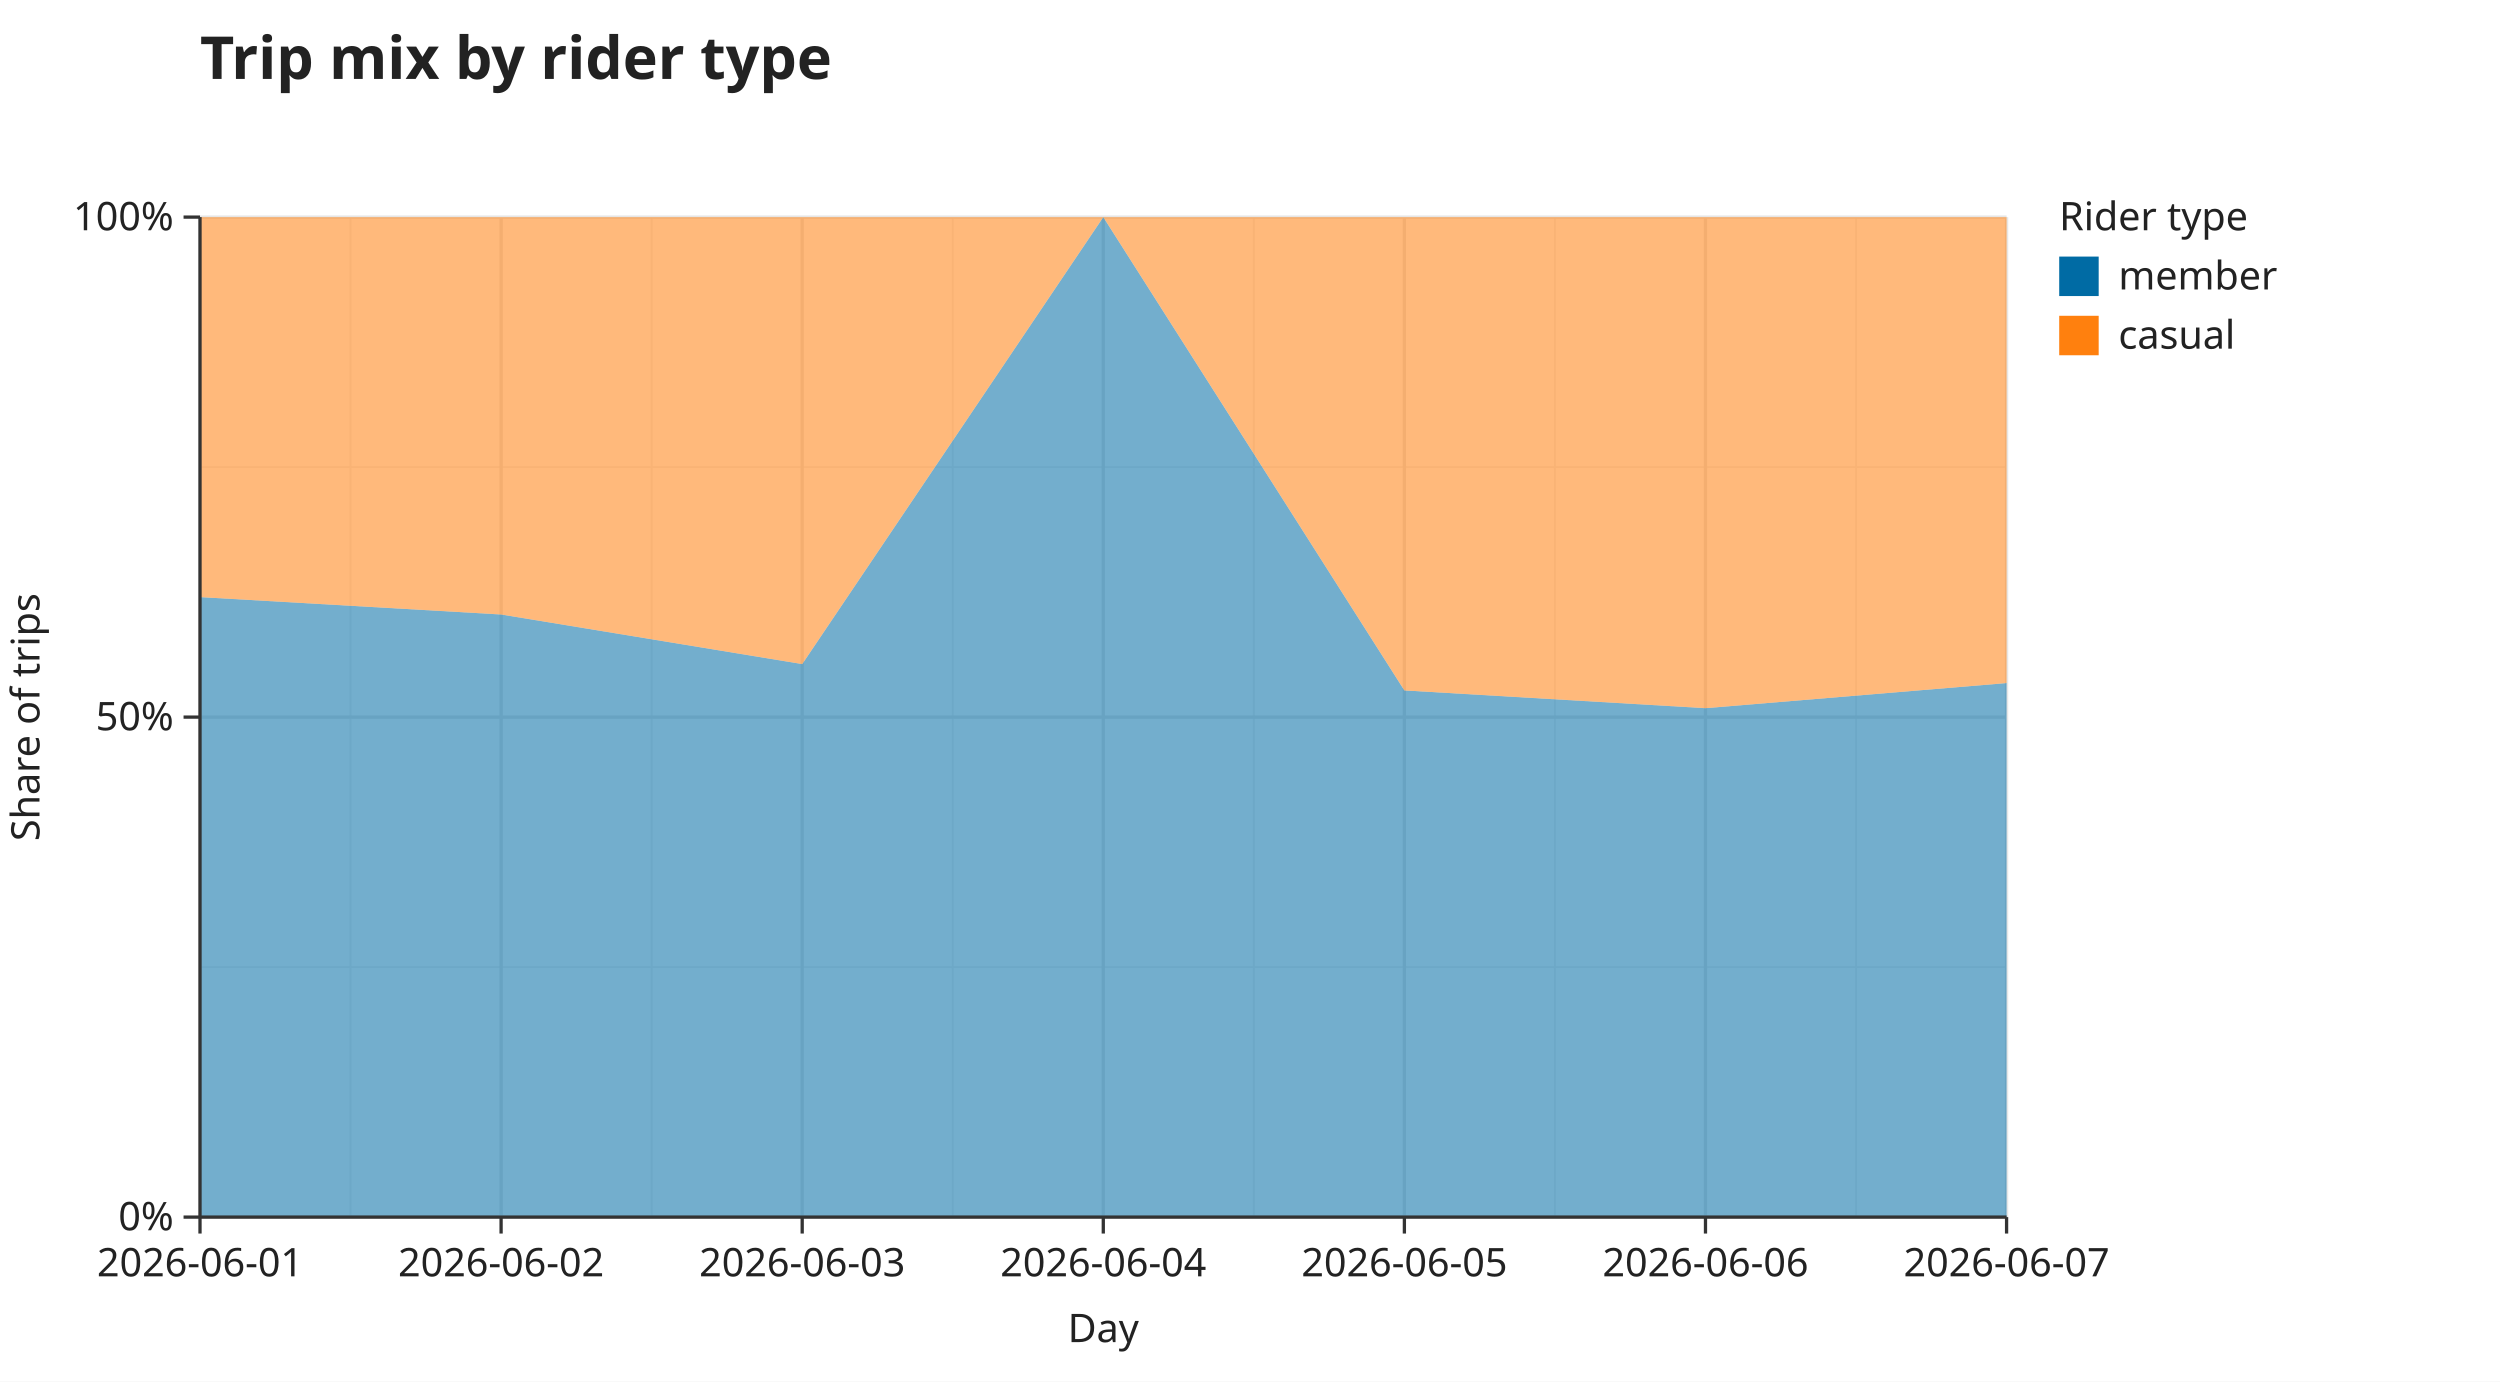
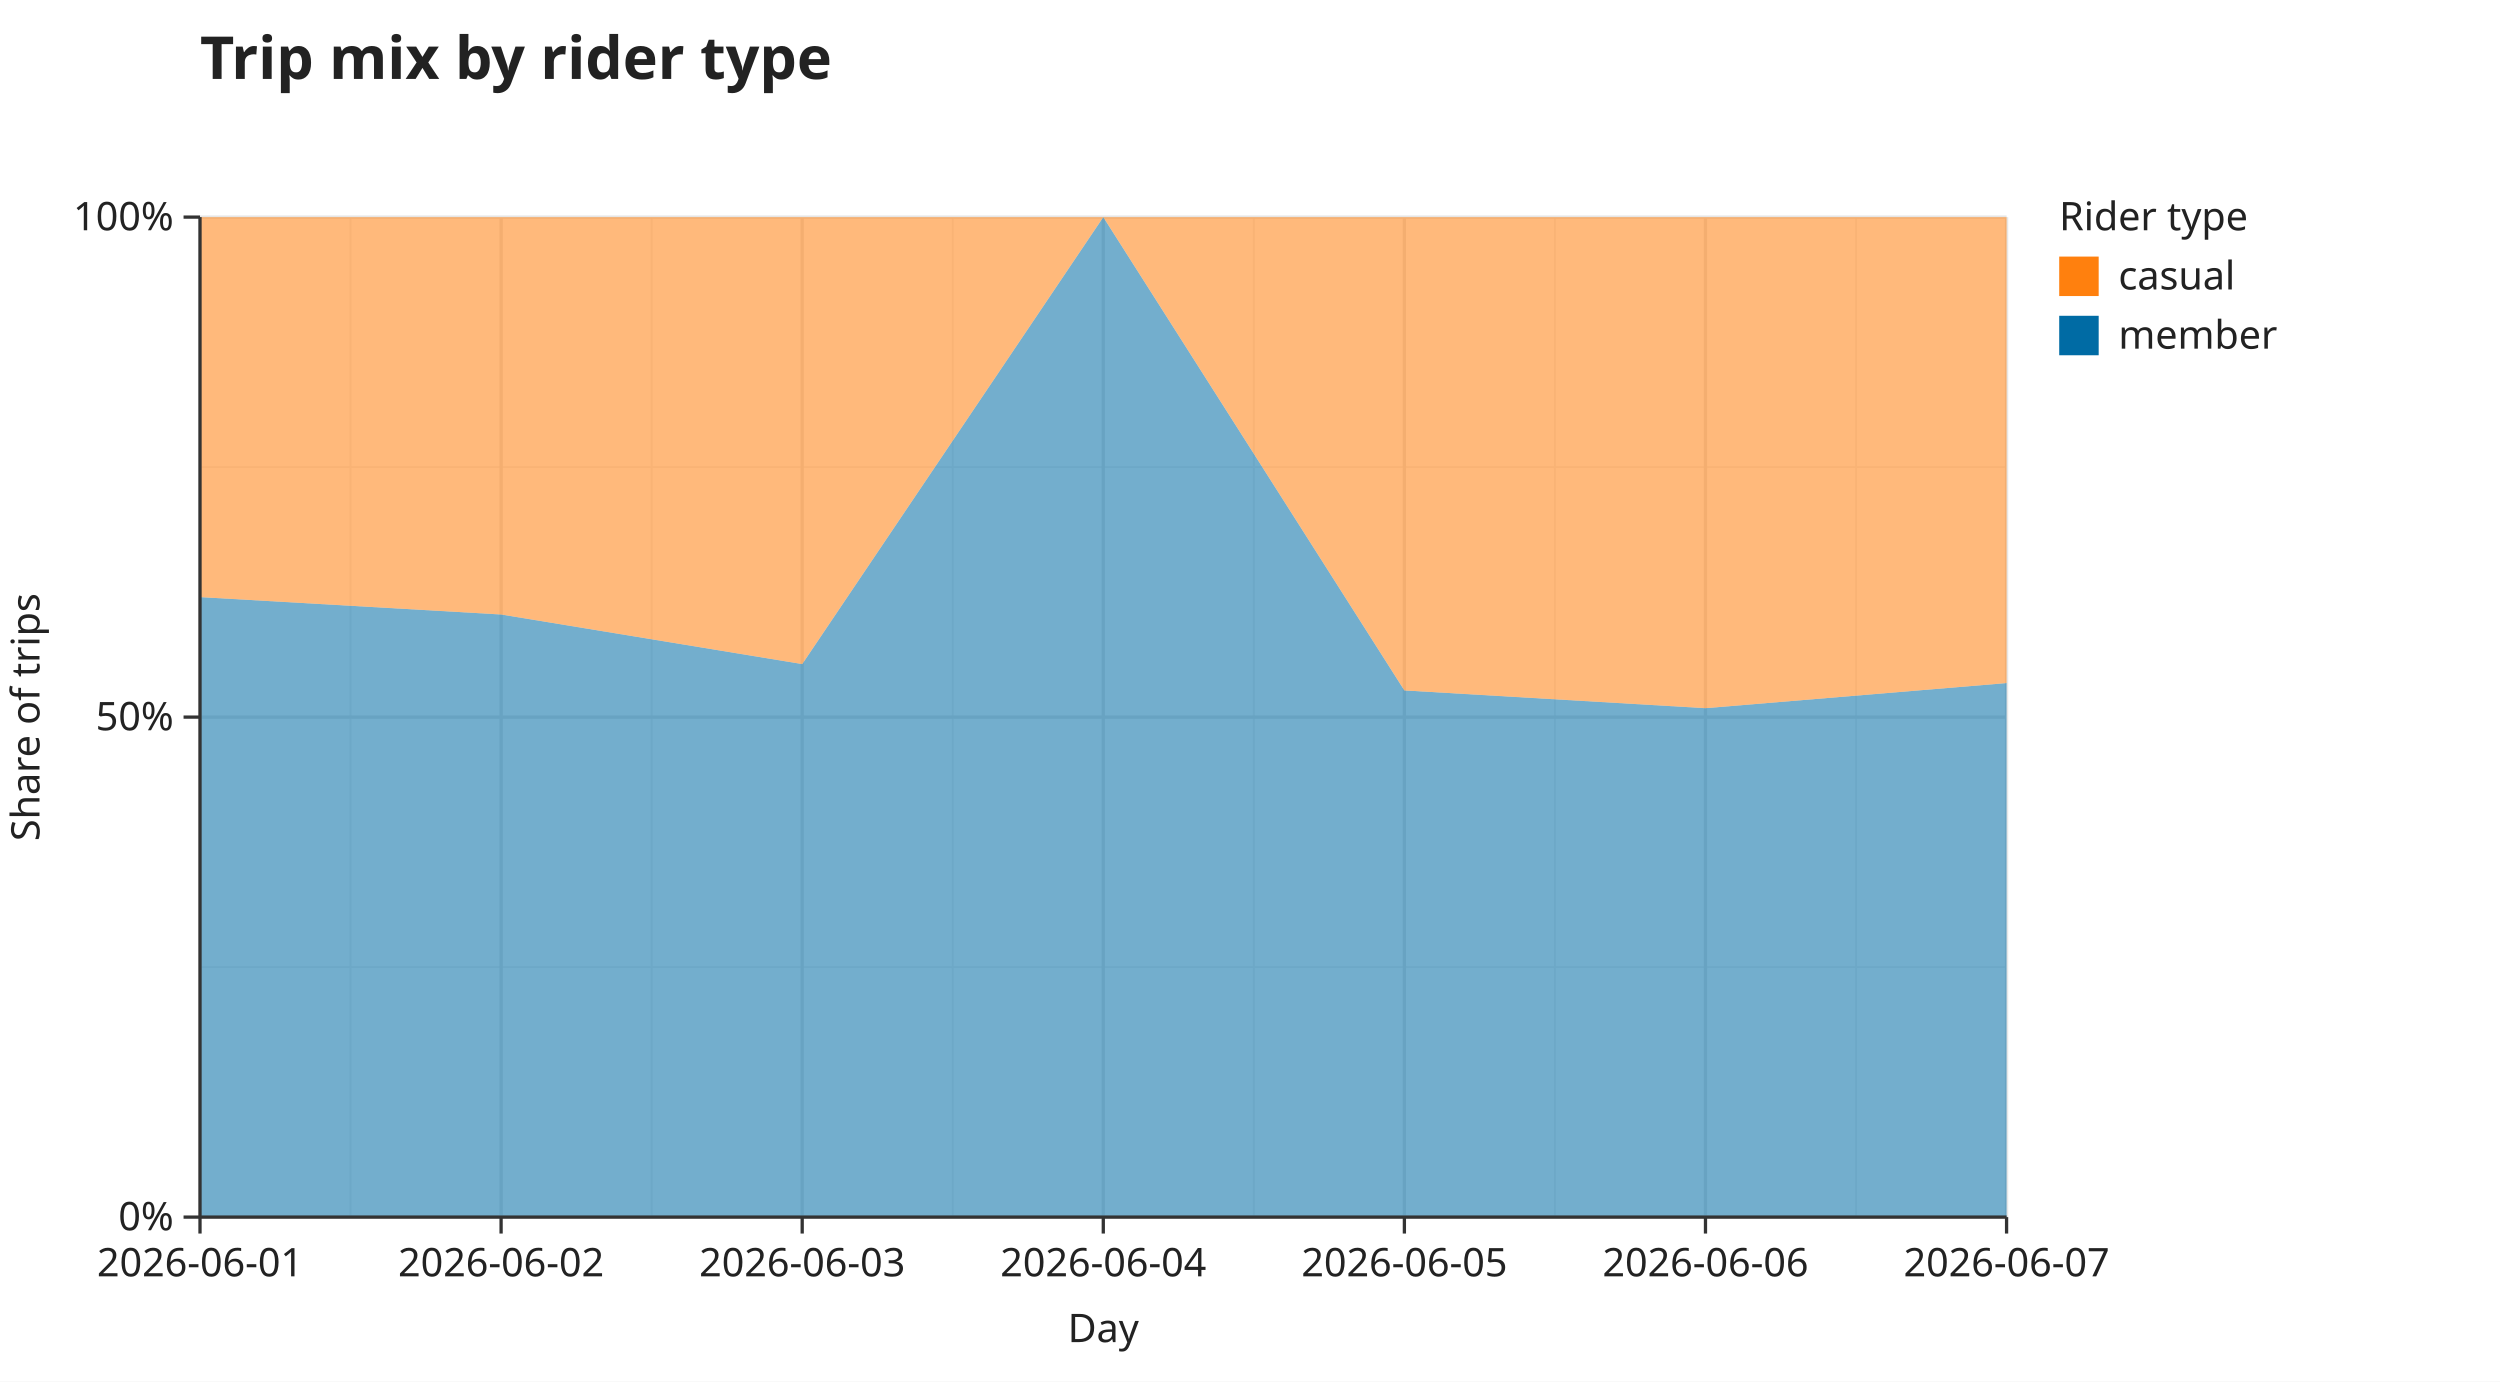
<svg xmlns="http://www.w3.org/2000/svg" width="760" height="420" viewBox="0 0 760 420" role="img" aria-label="Trip mix by rider type">
  <rect class="algraf-background" x="0" y="0" width="760" height="420" fill="#ffffff" />
  <text class="algraf-title" x="60.8" y="24" font-family="system-ui, sans-serif" font-size="18" font-weight="600" fill="#222222">Trip mix by rider type</text>
  <rect class="algraf-plot-area" x="60.8" y="66" width="549.2" height="304" fill="#ffffff" />
  <g class="algraf-grid">
    <line x1="106.567" y1="66" x2="106.567" y2="370" stroke="#f2f2f2" stroke-width="0.6" />
    <line x1="198.1" y1="66" x2="198.1" y2="370" stroke="#f2f2f2" stroke-width="0.6" />
    <line x1="289.633" y1="66" x2="289.633" y2="370" stroke="#f2f2f2" stroke-width="0.6" />
    <line x1="381.167" y1="66" x2="381.167" y2="370" stroke="#f2f2f2" stroke-width="0.6" />
    <line x1="472.7" y1="66" x2="472.7" y2="370" stroke="#f2f2f2" stroke-width="0.6" />
    <line x1="564.233" y1="66" x2="564.233" y2="370" stroke="#f2f2f2" stroke-width="0.6" />
    <line x1="60.8" y1="294" x2="610" y2="294" stroke="#f2f2f2" stroke-width="0.6" />
    <line x1="60.8" y1="142" x2="610" y2="142" stroke="#f2f2f2" stroke-width="0.6" />
    <line x1="60.8" y1="66" x2="60.8" y2="370" stroke="#e6e6e6" stroke-width="1" />
    <line x1="152.333" y1="66" x2="152.333" y2="370" stroke="#e6e6e6" stroke-width="1" />
    <line x1="243.867" y1="66" x2="243.867" y2="370" stroke="#e6e6e6" stroke-width="1" />
    <line x1="335.4" y1="66" x2="335.4" y2="370" stroke="#e6e6e6" stroke-width="1" />
    <line x1="426.933" y1="66" x2="426.933" y2="370" stroke="#e6e6e6" stroke-width="1" />
    <line x1="518.467" y1="66" x2="518.467" y2="370" stroke="#e6e6e6" stroke-width="1" />
    <line x1="610" y1="66" x2="610" y2="370" stroke="#e6e6e6" stroke-width="1" />
    <line x1="60.8" y1="370" x2="610" y2="370" stroke="#e6e6e6" stroke-width="1" />
    <line x1="60.8" y1="218" x2="610" y2="218" stroke="#e6e6e6" stroke-width="1" />
    <line x1="60.8" y1="66" x2="610" y2="66" stroke="#e6e6e6" stroke-width="1" />
  </g>
  <g class="algraf-layer algraf-geom-area">
    <path d="M60.8 181.52 L152.333 186.803 L243.867 201.879 L335.4 66 L426.933 209.893 L518.467 215.286 L610 207.649 L610 370 L518.467 370 L426.933 370 L335.4 370 L243.867 370 L152.333 370 L60.8 370 Z" fill="#006BA4" opacity="0.55" />
    <path d="M60.8 66 L152.333 66 L243.867 66 L335.4 66 L426.933 66 L518.467 66 L610 66 L610 207.649 L518.467 215.286 L426.933 209.893 L335.4 66 L243.867 201.879 L152.333 186.803 L60.8 181.52 Z" fill="#FF800E" opacity="0.55" />
  </g>
  <g class="algraf-axes">
    <line x1="60.8" y1="370" x2="610" y2="370" stroke="#333333" stroke-width="1" />
    <line x1="60.8" y1="370" x2="60.8" y2="375" stroke="#333333" stroke-width="1" />
    <text x="60.8" y="388" text-anchor="middle" font-family="system-ui, sans-serif" font-size="12" fill="#222222">2026-06-01</text>
    <line x1="152.333" y1="370" x2="152.333" y2="375" stroke="#333333" stroke-width="1" />
    <text x="152.333" y="388" text-anchor="middle" font-family="system-ui, sans-serif" font-size="12" fill="#222222">2026-06-02</text>
    <line x1="243.867" y1="370" x2="243.867" y2="375" stroke="#333333" stroke-width="1" />
    <text x="243.867" y="388" text-anchor="middle" font-family="system-ui, sans-serif" font-size="12" fill="#222222">2026-06-03</text>
    <line x1="335.4" y1="370" x2="335.4" y2="375" stroke="#333333" stroke-width="1" />
    <text x="335.4" y="388" text-anchor="middle" font-family="system-ui, sans-serif" font-size="12" fill="#222222">2026-06-04</text>
    <line x1="426.933" y1="370" x2="426.933" y2="375" stroke="#333333" stroke-width="1" />
    <text x="426.933" y="388" text-anchor="middle" font-family="system-ui, sans-serif" font-size="12" fill="#222222">2026-06-05</text>
    <line x1="518.467" y1="370" x2="518.467" y2="375" stroke="#333333" stroke-width="1" />
    <text x="518.467" y="388" text-anchor="middle" font-family="system-ui, sans-serif" font-size="12" fill="#222222">2026-06-06</text>
    <line x1="610" y1="370" x2="610" y2="375" stroke="#333333" stroke-width="1" />
    <text x="610" y="388" text-anchor="middle" font-family="system-ui, sans-serif" font-size="12" fill="#222222">2026-06-07</text>
    <text x="335.4" y="408" text-anchor="middle" font-family="system-ui, sans-serif" font-size="12" fill="#222222">Day</text>
    <line x1="60.8" y1="66" x2="60.8" y2="370" stroke="#333333" stroke-width="1" />
    <line x1="55.8" y1="370" x2="60.8" y2="370" stroke="#333333" stroke-width="1" />
    <text x="52.8" y="374" text-anchor="end" font-family="system-ui, sans-serif" font-size="12" fill="#222222">0%</text>
    <line x1="55.8" y1="218" x2="60.8" y2="218" stroke="#333333" stroke-width="1" />
    <text x="52.8" y="222" text-anchor="end" font-family="system-ui, sans-serif" font-size="12" fill="#222222">50%</text>
    <line x1="55.8" y1="66" x2="60.8" y2="66" stroke="#333333" stroke-width="1" />
    <text x="52.8" y="70" text-anchor="end" font-family="system-ui, sans-serif" font-size="12" fill="#222222">100%</text>
    <text x="12" y="218" text-anchor="middle" transform="rotate(-90 12 218)" font-family="system-ui, sans-serif" font-size="12" fill="#222222">Share of trips</text>
  </g>
  <g class="algraf-legends">
    <text x="626" y="70" text-anchor="start" font-family="system-ui, sans-serif" font-size="12" fill="#222222">Rider type</text>
-     <rect x="626" y="78" width="12" height="12" fill="#006BA4" />
-     <text x="644" y="88" text-anchor="start" font-family="system-ui, sans-serif" font-size="12" fill="#222222">member</text>
-     <rect x="626" y="96" width="12" height="12" fill="#FF800E" />
-     <text x="644" y="106" text-anchor="start" font-family="system-ui, sans-serif" font-size="12" fill="#222222">casual</text>
+     <rect x="626" y="78" width="12" height="12" fill="#FF800E" />
+     <text x="644" y="88" text-anchor="start" font-family="system-ui, sans-serif" font-size="12" fill="#222222">casual</text>
+     <rect x="626" y="96" width="12" height="12" fill="#006BA4" />
+     <text x="644" y="106" text-anchor="start" font-family="system-ui, sans-serif" font-size="12" fill="#222222">member</text>
  </g>
</svg>
